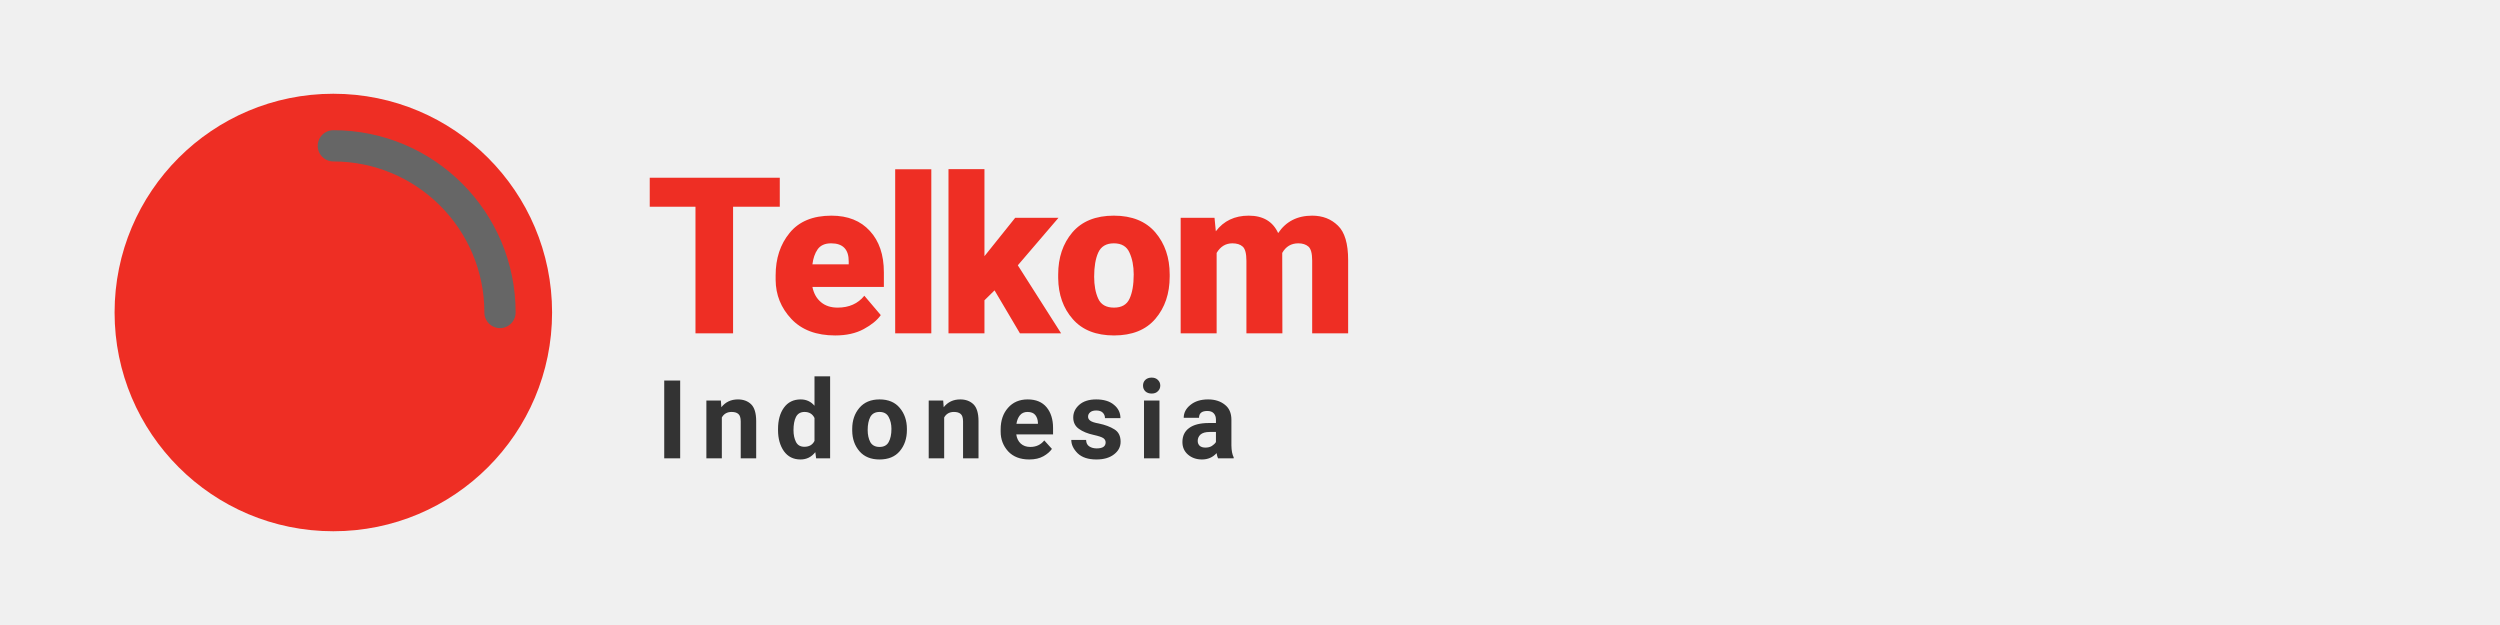
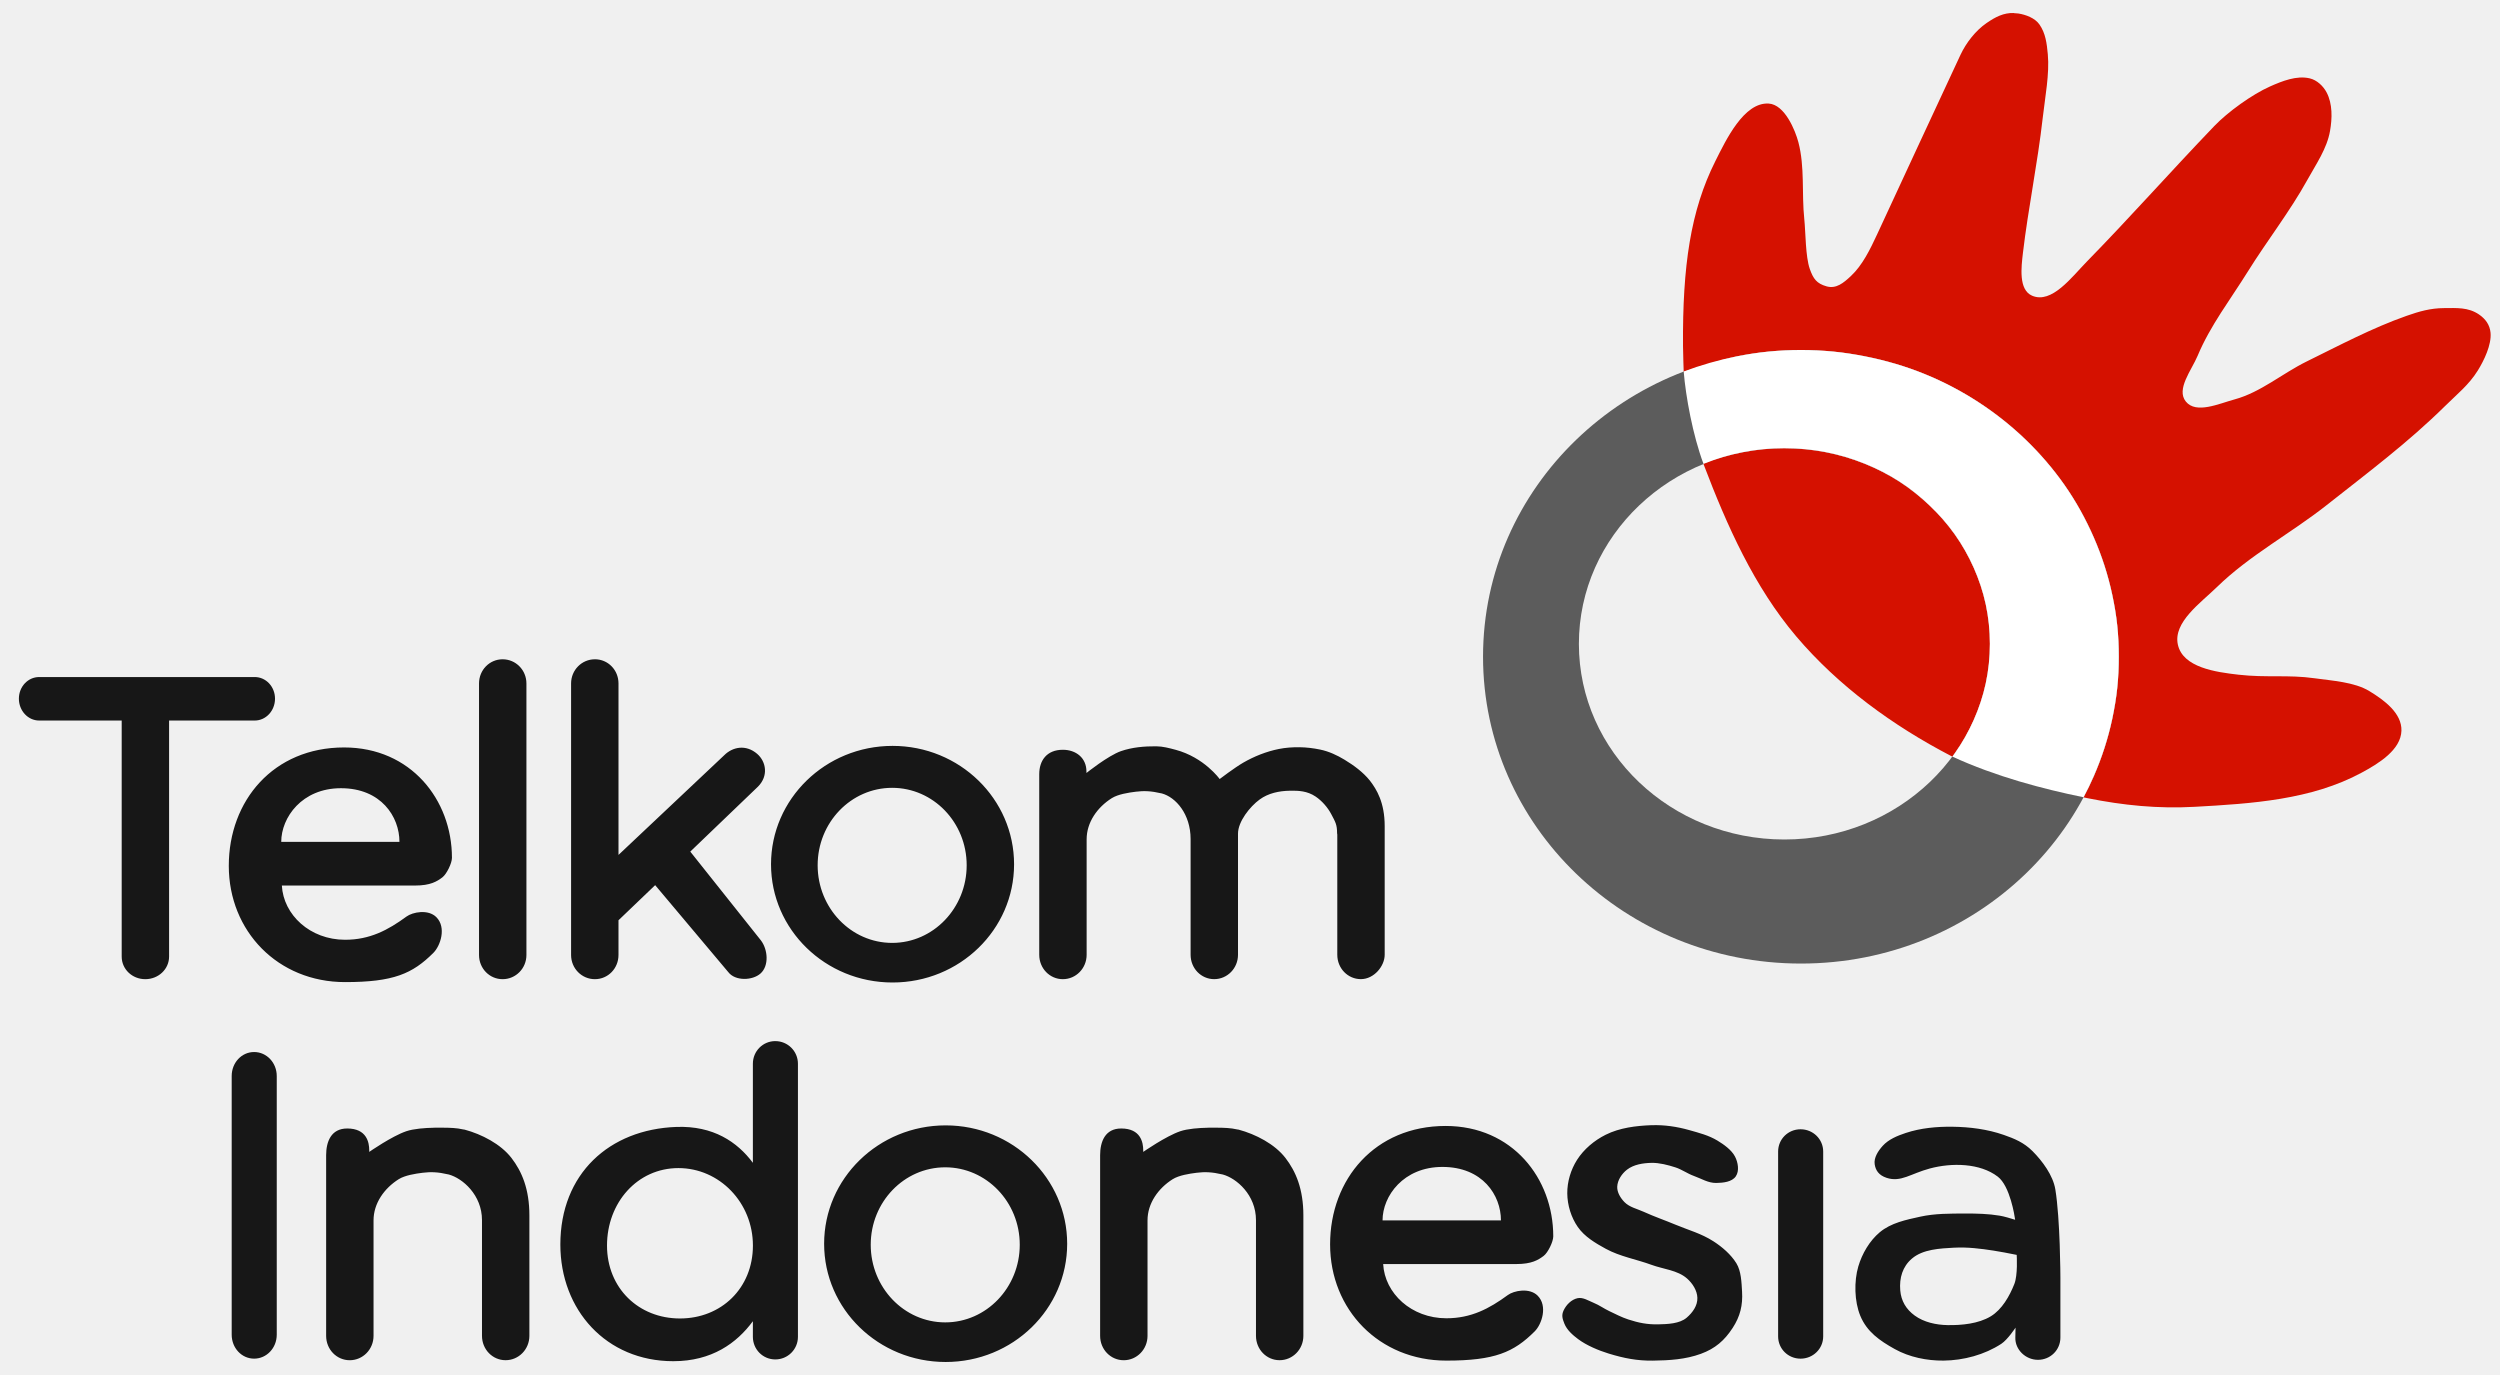
- <svg xmlns="http://www.w3.org/2000/svg" viewBox="0 0 240 60" fill="none" role="img" aria-label="Telkom Indonesia Logo">
-   <g transform="translate(10, 8)">
-     <circle cx="22" cy="22" r="21" fill="#EE2E24" />
-     <path d="M12 22 A10 10 0 0 1 32 22 A10 10 0 0 0 12 22 Z" fill="#FFFFFF" />
-     <circle cx="22" cy="22" r="5" fill="#EE2E24" />
-     <path d="M22 6 A16 16 0 0 1 38 22" stroke="#666666" stroke-width="3" stroke-linecap="round" />
+ <svg xmlns="http://www.w3.org/2000/svg" width="200" height="110">
+   <g>
+     <g id="svg_3">
+       <g id="svg_1">
+         <path id="path3115-0" d="m144.075,28.003c-14.048,0 -25.432,10.978 -25.432,24.533s11.384,24.549 25.432,24.549s25.432,-10.994 25.432,-24.549s-11.384,-24.533 -25.432,-24.533zm-1.325,7.857c9.08,0 16.439,7.006 16.439,15.65s-7.359,15.65 -16.439,15.65s-16.439,-7.006 -16.439,-15.65s7.359,-15.65 16.439,-15.65z" fill="#5c5c5c" />
+         <path id="path3912-9" fill="#d51100" d="m161.099,1.041c-0.81,-0.024 -1.463,0.313 -2.177,0.805c-0.875,0.602 -1.632,1.578 -2.083,2.54c-2.302,4.916 -4.478,9.653 -6.674,14.373c-0.54,1.16 -1.161,2.457 -2.098,3.329c-0.587,0.546 -1.169,1.039 -1.941,0.82c-0.798,-0.226 -1.064,-0.607 -1.341,-1.388c-0.352,-0.995 -0.331,-2.942 -0.442,-3.991c-0.217,-2.051 0.053,-4.159 -0.473,-6.153c-0.247,-0.937 -1.087,-3.02 -2.382,-3.092c-1.981,-0.11 -3.411,2.915 -4.26,4.607c-1.983,3.955 -2.631,8.382 -2.587,14.798c0.005,0.684 0.055,2.051 0.055,2.051s2.82,-0.948 4.252,-1.231c0.828,-0.163 1.669,-0.295 2.524,-0.379s1.725,-0.126 2.603,-0.126s1.748,0.042 2.603,0.126s1.696,0.215 2.524,0.379c1.656,0.327 3.259,0.799 4.78,1.42s2.954,1.375 4.307,2.256s2.62,1.888 3.771,2.998c1.151,1.11 2.194,2.324 3.108,3.629s1.692,2.713 2.335,4.181c0.643,1.468 1.144,3.009 1.483,4.607c0.169,0.799 0.308,1.605 0.394,2.43s0.126,1.661 0.126,2.509c0,0.847 -0.039,1.683 -0.126,2.509c-0.087,0.825 -0.225,1.646 -0.394,2.445c-0.339,1.598 -0.84,3.138 -1.483,4.607c-0.258,0.589 -0.517,1.124 -0.82,1.688c0.047,0.009 0.253,0.054 0.3,0.063c2.885,0.581 5.66,0.857 8.598,0.694c4.563,-0.252 9.326,-0.558 13.347,-2.729c1.356,-0.732 3.143,-1.82 3.187,-3.36c0.04,-1.401 -1.373,-2.444 -2.572,-3.171c-1.206,-0.732 -2.99,-0.826 -4.386,-1.025c-2.078,-0.297 -3.863,-0.03 -6.074,-0.284c-1.801,-0.207 -4.474,-0.566 -4.859,-2.43c-0.367,-1.776 1.826,-3.309 3.124,-4.575c2.619,-2.554 5.916,-4.296 8.787,-6.563c3.313,-2.616 6.493,-4.986 9.497,-7.951c0.955,-0.942 1.877,-1.67 2.587,-2.808c0.506,-0.81 1.114,-2.078 1.025,-3.029c-0.059,-0.633 -0.405,-1.11 -0.931,-1.467c-0.854,-0.58 -1.776,-0.512 -2.808,-0.505c-1.066,0.007 -1.96,0.262 -2.966,0.615c-2.77,0.972 -5.38,2.365 -8.015,3.66c-1.947,0.957 -3.665,2.46 -5.758,3.029c-1.257,0.342 -3.077,1.186 -3.897,0.174c-0.798,-0.985 0.458,-2.506 0.947,-3.676c1.004,-2.403 2.631,-4.509 4.007,-6.721c1.542,-2.478 3.352,-4.782 4.765,-7.336c0.694,-1.255 1.567,-2.5 1.814,-3.913c0.178,-1.015 0.208,-2.163 -0.268,-3.076c-0.273,-0.524 -0.781,-1 -1.357,-1.136c-1.041,-0.246 -2.193,0.213 -3.171,0.647c-1.437,0.638 -3.377,2.036 -4.465,3.171c-3.697,3.859 -6.684,7.252 -10.192,10.839c-1.201,1.228 -2.813,3.418 -4.386,2.729c-1.089,-0.477 -0.863,-2.276 -0.726,-3.439c0.418,-3.532 1.171,-7.159 1.578,-10.759c0.192,-1.698 0.555,-3.546 0.41,-5.112c-0.08,-0.864 -0.176,-1.69 -0.678,-2.398c-0.357,-0.503 -1.079,-0.774 -1.688,-0.868c-0.126,-0.015 -0.252,-0.025 -0.369,-0.028l0.006,-0.004l0,-0zm-18.346,34.819c-1.135,0 -2.243,0.107 -3.313,0.316s-2.125,0.488 -3.108,0.883c-0.022,0.009 -0.033,0.046 -0.055,0.055c0.011,0.029 0.028,0.074 0.039,0.103c1.835,4.825 4.028,9.741 7.383,13.694c3.376,3.977 7.727,7.143 12.387,9.567c0.025,0.013 0.084,0.044 0.109,0.057c0.067,-0.09 0.124,-0.177 0.189,-0.268c0.591,-0.833 1.099,-1.73 1.515,-2.666c0.416,-0.936 0.743,-1.916 0.962,-2.934c0.219,-1.019 0.331,-2.075 0.331,-3.155s-0.112,-2.136 -0.331,-3.155s-0.547,-1.998 -0.962,-2.934c-0.416,-0.936 -0.924,-1.834 -1.515,-2.666c-0.591,-0.833 -1.26,-1.595 -2.004,-2.303s-1.555,-1.362 -2.43,-1.925s-1.809,-1.04 -2.792,-1.436c-0.983,-0.396 -2.022,-0.707 -3.092,-0.915s-2.178,-0.316 -3.313,-0.316l-0,-0l0,0z" />
+         <path id="path3910-4" fill="#ffffff" d="m166.683,63.785c0.303,-0.564 0.562,-1.102 0.82,-1.69c0.643,-1.468 1.144,-3.009 1.483,-4.607c0.169,-0.799 0.308,-1.62 0.394,-2.445c0.087,-0.825 0.126,-1.661 0.126,-2.509c0,-0.847 -0.039,-1.683 -0.126,-2.509c-0.087,-0.825 -0.225,-1.631 -0.394,-2.43c-0.339,-1.597 -0.84,-3.139 -1.483,-4.607s-1.421,-2.876 -2.335,-4.181c-0.914,-1.305 -1.957,-2.519 -3.108,-3.629s-2.418,-2.116 -3.771,-2.998c-1.353,-0.882 -2.786,-1.636 -4.307,-2.256c-1.521,-0.621 -3.125,-1.093 -4.78,-1.42c-0.828,-0.163 -1.669,-0.295 -2.524,-0.379s-1.725,-0.126 -2.603,-0.126s-1.748,0.042 -2.603,0.126s-1.696,0.215 -2.524,0.379c-1.432,0.283 -2.919,0.711 -4.252,1.215c0.162,2.002 0.723,5.083 1.584,7.394c0.022,-0.009 0.043,-0.017 0.065,-0.026c0.983,-0.396 2.022,-0.707 3.092,-0.915s2.178,-0.316 3.313,-0.316s2.243,0.107 3.313,0.316s2.109,0.519 3.092,0.915c0.983,0.396 1.918,0.873 2.792,1.436c0.875,0.562 1.686,1.217 2.43,1.925s1.413,1.471 2.004,2.303c0.591,0.833 1.099,1.73 1.515,2.666c0.416,0.936 0.743,1.916 0.962,2.934c0.219,1.019 0.331,2.075 0.331,3.155s-0.112,2.136 -0.331,3.155s-0.547,1.998 -0.962,2.934c-0.416,0.936 -0.924,1.834 -1.515,2.666c-0.065,0.091 -0.128,0.176 -0.195,0.266c3.466,1.596 7.243,2.589 10.497,3.254l-0,0z" />
+       </g>
+       <g id="svg_2">
+         <path id="path3940-7" fill="#171717" d="m40.21,52.743c-1.051,0 -1.888,0.859 -1.888,1.935l0,21.721c0,1.076 0.837,1.935 1.888,1.935c1.051,0 1.904,-0.859 1.904,-1.935l0,-21.721c0,-1.076 -0.852,-1.935 -1.904,-1.935zm7.381,0c-1.051,0 -1.904,0.859 -1.904,1.935l0,21.721c0,1.076 0.852,1.935 1.904,1.935s1.888,-0.859 1.888,-1.935l0,-2.778l2.934,-2.809l5.852,6.96c0.557,0.726 1.934,0.679 2.575,0.109c0.702,-0.624 0.588,-1.927 0.031,-2.653l-5.649,-7.1l5.415,-5.196c0.854,-0.854 0.659,-1.999 -0.062,-2.622c-0.904,-0.781 -1.971,-0.557 -2.637,0.109l-8.458,7.974l0,-13.716c0,-1.076 -0.837,-1.935 -1.888,-1.935l-0,-0l-0,0zm-44.457,1.42c-0.895,0 -1.623,0.767 -1.623,1.732s0.728,1.748 1.623,1.748l6.601,0l0,18.881c0,1.01 0.837,1.81 1.888,1.81c1.051,0 1.904,-0.8 1.904,-1.81l0,-18.881l6.851,0c0.895,0 1.623,-0.783 1.623,-1.748s-0.728,-1.732 -1.623,-1.732l-17.243,0l-0,0zm68.27,5.508c-5.369,0 -9.722,4.243 -9.722,9.472s4.352,9.457 9.722,9.457c5.369,0 9.722,-4.228 9.722,-9.457s-4.352,-9.472 -9.722,-9.472zm32.551,0.109c-0.558,-0.008 -1.113,0.031 -1.654,0.14c-0.995,0.201 -1.961,0.586 -2.84,1.092c-0.696,0.401 -1.888,1.311 -1.888,1.311s-1.228,-1.725 -3.527,-2.341c-0.505,-0.135 -1.026,-0.274 -1.545,-0.278c-0.947,-0.008 -1.93,0.076 -2.824,0.387c-1.029,0.358 -2.762,1.748 -2.762,1.748l0,-0.125c0,-1.083 -0.837,-1.732 -1.888,-1.732c-1.293,0 -1.888,0.868 -1.888,1.951l0,14.45c0,1.083 0.837,1.951 1.888,1.951c1.051,0 1.904,-0.868 1.904,-1.951l0,-9.238c0,-1.363 0.859,-2.567 2.013,-3.293c0.498,-0.313 1.336,-0.443 1.919,-0.515c0.635,-0.078 1.195,-0.07 2.091,0.14c1.097,0.302 2.294,1.631 2.294,3.651l0,9.253c0,1.083 0.837,1.951 1.888,1.951c1.051,0 1.904,-0.868 1.904,-1.951l0,-9.69c0,-0.963 0.953,-2.164 1.732,-2.731c0.699,-0.509 1.555,-0.687 2.419,-0.702c0.704,-0.013 1.392,0.018 2.06,0.468c0.502,0.338 0.967,0.869 1.248,1.404c0.327,0.623 0.468,0.826 0.468,1.529c0,0.041 0.008,0.076 0.016,0.109l0,9.612c0,1.083 0.837,1.951 1.888,1.951c1.051,0 1.904,-1.042 1.904,-1.951l0,-10.29c0,-1.888 -0.64,-2.934 -1.186,-3.644c-0.55,-0.68 -1.28,-1.216 -2.029,-1.67c-0.602,-0.365 -1.261,-0.669 -1.951,-0.811c-0.541,-0.112 -1.096,-0.179 -1.654,-0.187l-0,-0l0,0zm-76.43,0.016c-5.64,0 -9.222,4.243 -9.222,9.472s3.931,9.3 9.3,9.3c3.877,0 5.398,-0.67 7.069,-2.341c0.566,-0.566 1.058,-2.032 0.234,-2.856c-0.652,-0.652 -1.895,-0.408 -2.387,-0.047c-1.486,1.088 -2.933,1.857 -4.915,1.857c-2.798,0 -4.929,-1.992 -5.056,-4.338l10.658,0c1.228,0 1.752,-0.327 2.185,-0.655c0.341,-0.259 0.765,-1.132 0.765,-1.56c0,-4.648 -3.294,-8.832 -8.629,-8.832l0,0l-0,0zm43.848,3.23c3.291,0 5.961,2.77 5.961,6.195c0,3.425 -2.67,6.211 -5.961,6.211c-3.291,0 -5.961,-2.786 -5.961,-6.211c0,-3.425 2.67,-6.195 5.961,-6.195zm-44.098,0.031c3.213,0 4.681,2.279 4.681,4.291l-9.457,0c0,-1.95 1.655,-4.291 4.775,-4.291l0,0z" />
+         <path id="path3981-8" fill="#171717" d="m62.025,83.288c-1,0 -1.795,0.807 -1.795,1.81l0,7.927c-1.248,-1.673 -3.168,-2.976 -6.117,-2.871c-5.366,0.192 -9.285,3.744 -9.285,9.41c0,5.229 3.665,9.332 9.035,9.332c3.086,0 5.077,-1.447 6.367,-3.199l0,1.248c0,1.003 0.795,1.81 1.795,1.81c1,0 1.81,-0.807 1.81,-1.81l0,-21.846c0,-1.003 -0.811,-1.81 -1.81,-1.81l0,-0zm-41.695,0.874c-1,0 -1.795,0.853 -1.795,1.919l0,20.692c0,1.066 0.795,1.919 1.795,1.919c1,0 1.81,-0.853 1.81,-1.919l0,-20.692c0,-1.066 -0.811,-1.919 -1.81,-1.919zm111.793,5.852c-1.248,0.048 -2.55,0.207 -3.667,0.765c-0.91,0.454 -1.748,1.155 -2.294,2.013c-0.5,0.786 -0.79,1.752 -0.78,2.684c0.01,0.938 0.308,1.914 0.843,2.684c0.541,0.779 1.414,1.294 2.247,1.748c1.132,0.617 2.441,0.835 3.651,1.28c0.952,0.35 2.079,0.422 2.84,1.092c0.439,0.387 0.81,0.96 0.827,1.545c0.018,0.631 -0.38,1.181 -0.858,1.592c-0.563,0.484 -1.536,0.515 -2.278,0.531c-0.868,0.018 -1.562,-0.121 -2.387,-0.39c-0.545,-0.178 -1.011,-0.426 -1.529,-0.671c-0.421,-0.199 -0.801,-0.48 -1.233,-0.655c-0.419,-0.17 -0.869,-0.475 -1.311,-0.375c-0.485,0.11 -0.9,0.532 -1.108,0.983c-0.177,0.384 -0.093,0.653 0.062,1.046c0.203,0.514 0.666,0.918 1.108,1.248c0.671,0.501 1.649,0.911 2.45,1.155c1.216,0.37 2.255,0.578 3.527,0.562c1.308,-0.017 2.611,-0.096 3.839,-0.546c1.139,-0.417 1.883,-1.058 2.544,-2.075c0.597,-0.918 0.815,-1.809 0.749,-2.902c-0.045,-0.736 -0.067,-1.634 -0.453,-2.263c-0.435,-0.708 -1.142,-1.315 -1.841,-1.763c-0.978,-0.627 -1.955,-0.88 -3.027,-1.326c-0.842,-0.351 -1.713,-0.652 -2.544,-1.03c-0.525,-0.239 -1.143,-0.366 -1.545,-0.78c-0.316,-0.326 -0.596,-0.779 -0.577,-1.233c0.022,-0.521 0.368,-1.038 0.78,-1.358c0.537,-0.417 1.286,-0.532 1.966,-0.546c0.619,-0.013 1.314,0.17 1.904,0.359c0.518,0.166 0.97,0.504 1.482,0.687c0.613,0.219 1.143,0.573 1.795,0.562c0.549,-0.01 1.251,-0.077 1.56,-0.531c0.296,-0.434 0.178,-1.109 -0.062,-1.576c-0.275,-0.534 -0.891,-0.969 -1.404,-1.28c-0.703,-0.426 -1.472,-0.618 -2.263,-0.843c-0.974,-0.276 -2,-0.429 -3.012,-0.39l0,-0zm-56.471,0.016c-5.369,0 -9.722,4.243 -9.722,9.472s4.352,9.457 9.722,9.457c5.369,0 9.722,-4.228 9.722,-9.457s-4.352,-9.472 -9.722,-9.472zm39.994,0.047c-5.64,0 -9.238,4.243 -9.238,9.472s3.931,9.3 9.3,9.3c3.877,0 5.398,-0.67 7.069,-2.341c0.566,-0.566 1.058,-2.032 0.234,-2.856c-0.652,-0.652 -1.895,-0.408 -2.387,-0.047c-1.486,1.088 -2.933,1.857 -4.915,1.857c-2.798,0 -4.929,-1.992 -5.056,-4.338l10.658,0c1.228,0 1.751,-0.327 2.185,-0.655c0.341,-0.259 0.765,-1.132 0.765,-1.56c0,-4.648 -3.279,-8.832 -8.614,-8.832l0,0zm40.556,0.062c-1.259,-0.016 -2.55,0.102 -3.745,0.499c-0.667,0.222 -1.37,0.508 -1.841,1.03c-0.361,0.4 -0.725,0.951 -0.64,1.482c0.075,0.473 0.318,0.867 0.952,1.077c1.141,0.377 1.915,-0.334 3.463,-0.749c1.741,-0.467 4.002,-0.442 5.432,0.655c0.983,0.755 1.348,3.144 1.389,3.449c-0.385,-0.12 -0.868,-0.266 -1.233,-0.328c-0.912,-0.153 -1.84,-0.175 -2.762,-0.172c-1.199,0.004 -2.424,-0.007 -3.589,0.25c-1.146,0.252 -2.346,0.496 -3.246,1.248c-0.815,0.682 -1.415,1.712 -1.716,2.731c-0.352,1.189 -0.316,2.802 0.156,3.948c0.529,1.284 1.549,1.993 2.762,2.668c1.164,0.648 2.569,0.934 3.901,0.921c1.599,-0.016 3.281,-0.466 4.619,-1.342c0.509,-0.333 1.139,-1.295 1.139,-1.295l-0.016,0.796c-0.027,0.954 0.811,1.779 1.81,1.779s1.795,-0.792 1.795,-1.779l0,-4.822s-0.012,-4.65 -0.406,-7.038c-0.184,-1.114 -1.029,-2.259 -1.826,-3.058c-0.69,-0.692 -1.465,-1.006 -2.294,-1.295c-1.308,-0.457 -2.719,-0.637 -4.104,-0.655l0,0zm-121.451,0.078c-0.761,0.014 -1.664,0.083 -2.247,0.281c-1.154,0.392 -2.965,1.654 -2.965,1.654l0,-0.125c0,-0.631 -0.198,-1.748 -1.763,-1.748c-1.289,0 -1.685,1.055 -1.685,2.138l0,14.45c0,1.083 0.837,1.951 1.888,1.951c1.051,0 1.904,-0.868 1.904,-1.951l0,-9.238c0,-1.363 0.859,-2.567 2.013,-3.293c0.498,-0.313 1.336,-0.443 1.919,-0.515c0.635,-0.078 1.195,-0.07 2.091,0.14c1.1,0.302 2.653,1.631 2.653,3.651l0,9.253c0,1.083 0.837,1.951 1.888,1.951c1.051,0 1.904,-0.868 1.904,-1.951l0,-9.628c0,-2.114 -0.602,-3.523 -1.436,-4.603c-0.856,-1.11 -2.381,-1.897 -3.745,-2.263c-0.034,-0.009 -0.075,-0.014 -0.109,-0.016c-0.532,-0.125 -1.086,-0.136 -1.607,-0.14c-0.205,-0.001 -0.448,-0.005 -0.702,0l0,-0zm61.919,0c-0.761,0.014 -1.664,0.083 -2.247,0.281c-1.154,0.392 -2.965,1.654 -2.965,1.654l0,-0.125c0,-0.631 -0.198,-1.748 -1.763,-1.748c-1.289,0 -1.685,1.055 -1.685,2.138l0,14.45c0,1.083 0.837,1.951 1.888,1.951c1.051,0 1.904,-0.868 1.904,-1.951l0,-9.238c0,-1.363 0.859,-2.567 2.013,-3.293c0.498,-0.313 1.336,-0.443 1.919,-0.515c0.635,-0.078 1.195,-0.07 2.091,0.14c1.1,0.302 2.653,1.631 2.653,3.651l0,9.253c0,1.083 0.837,1.951 1.888,1.951c1.051,0 1.904,-0.868 1.904,-1.951l0,-9.628c0,-2.114 -0.602,-3.523 -1.436,-4.603c-0.856,-1.11 -2.381,-1.897 -3.745,-2.263c-0.034,-0.009 -0.075,-0.014 -0.109,-0.016c-0.532,-0.125 -1.086,-0.136 -1.607,-0.14c-0.205,-0.001 -0.448,-0.005 -0.702,0l0,-0zm47.375,0.125c-1,0 -1.795,0.792 -1.795,1.779l0,14.793c0,0.987 0.795,1.779 1.795,1.779c1,0 1.81,-0.792 1.81,-1.779l0,-14.793c0,-0.987 -0.811,-1.779 -1.81,-1.779zm-28.65,3.012c3.213,0 4.681,2.263 4.681,4.276l-9.472,0c0,-1.95 1.671,-4.276 4.791,-4.276l0,0zm-39.776,0.031c3.291,0 5.961,2.77 5.961,6.195c0,3.425 -2.67,6.211 -5.961,6.211c-3.291,0 -5.961,-2.786 -5.961,-6.211c0,-3.425 2.67,-6.195 5.961,-6.195zm-21.347,0.062c3.291,0 5.961,2.77 5.961,6.195c0,3.425 -2.545,5.836 -5.836,5.836c-3.291,0 -5.836,-2.411 -5.836,-5.836c0,-3.425 2.421,-6.195 5.712,-6.195zm102.086,6.367c1.021,-0.057 2.11,0.077 3.121,0.234c0.507,0.079 1.221,0.213 1.857,0.343c0.006,0.09 0.094,1.612 -0.187,2.325c-0.381,0.965 -0.988,2.046 -1.888,2.59c-0.98,0.593 -2.319,0.722 -3.464,0.702c-0.911,-0.016 -1.885,-0.228 -2.622,-0.765c-0.684,-0.498 -1.086,-1.17 -1.155,-2.013c-0.081,-0.993 0.178,-1.898 0.936,-2.544c0.886,-0.754 2.24,-0.809 3.402,-0.874l-0,0z" />
+       </g>
+     </g>
  </g>
-   <text x="62" y="32" font-family="system-ui, -apple-system, 'Segoe UI', Roboto, sans-serif" font-weight="800" font-size="21" fill="#EE2E24" letter-spacing="-0.5">Telkom</text>
-   <text x="63" y="44" font-family="system-ui, -apple-system, 'Segoe UI', Roboto, sans-serif" font-weight="700" font-size="10.5" fill="#333333" letter-spacing="1.2">Indonesia</text>
</svg>
